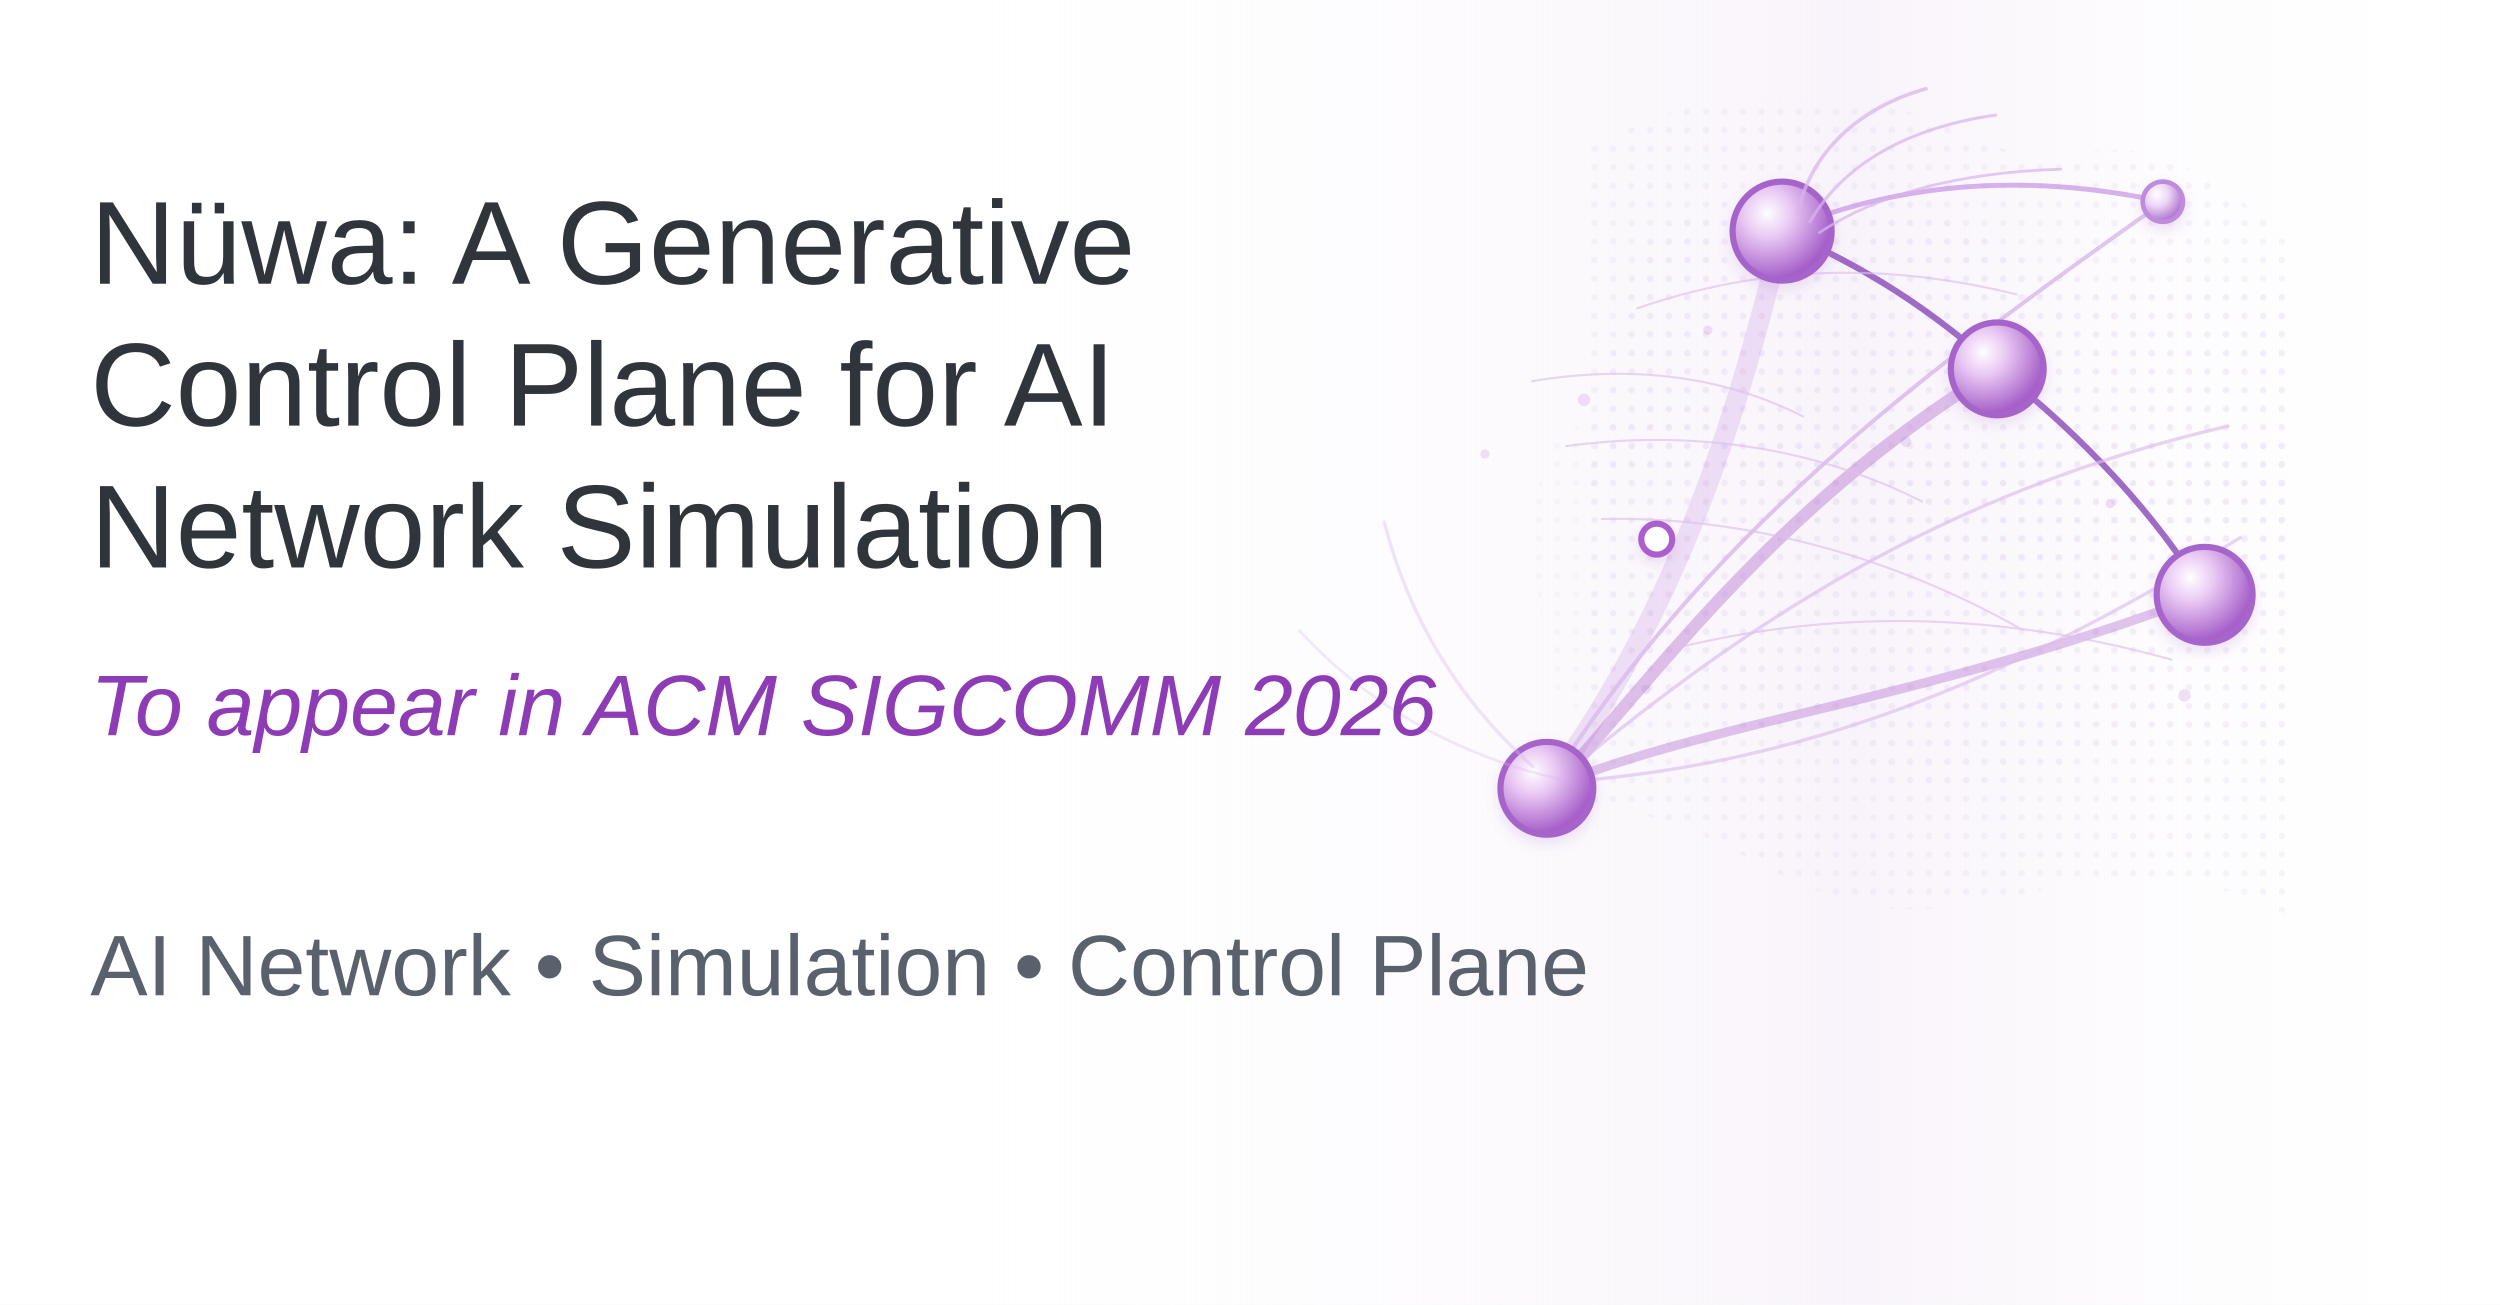
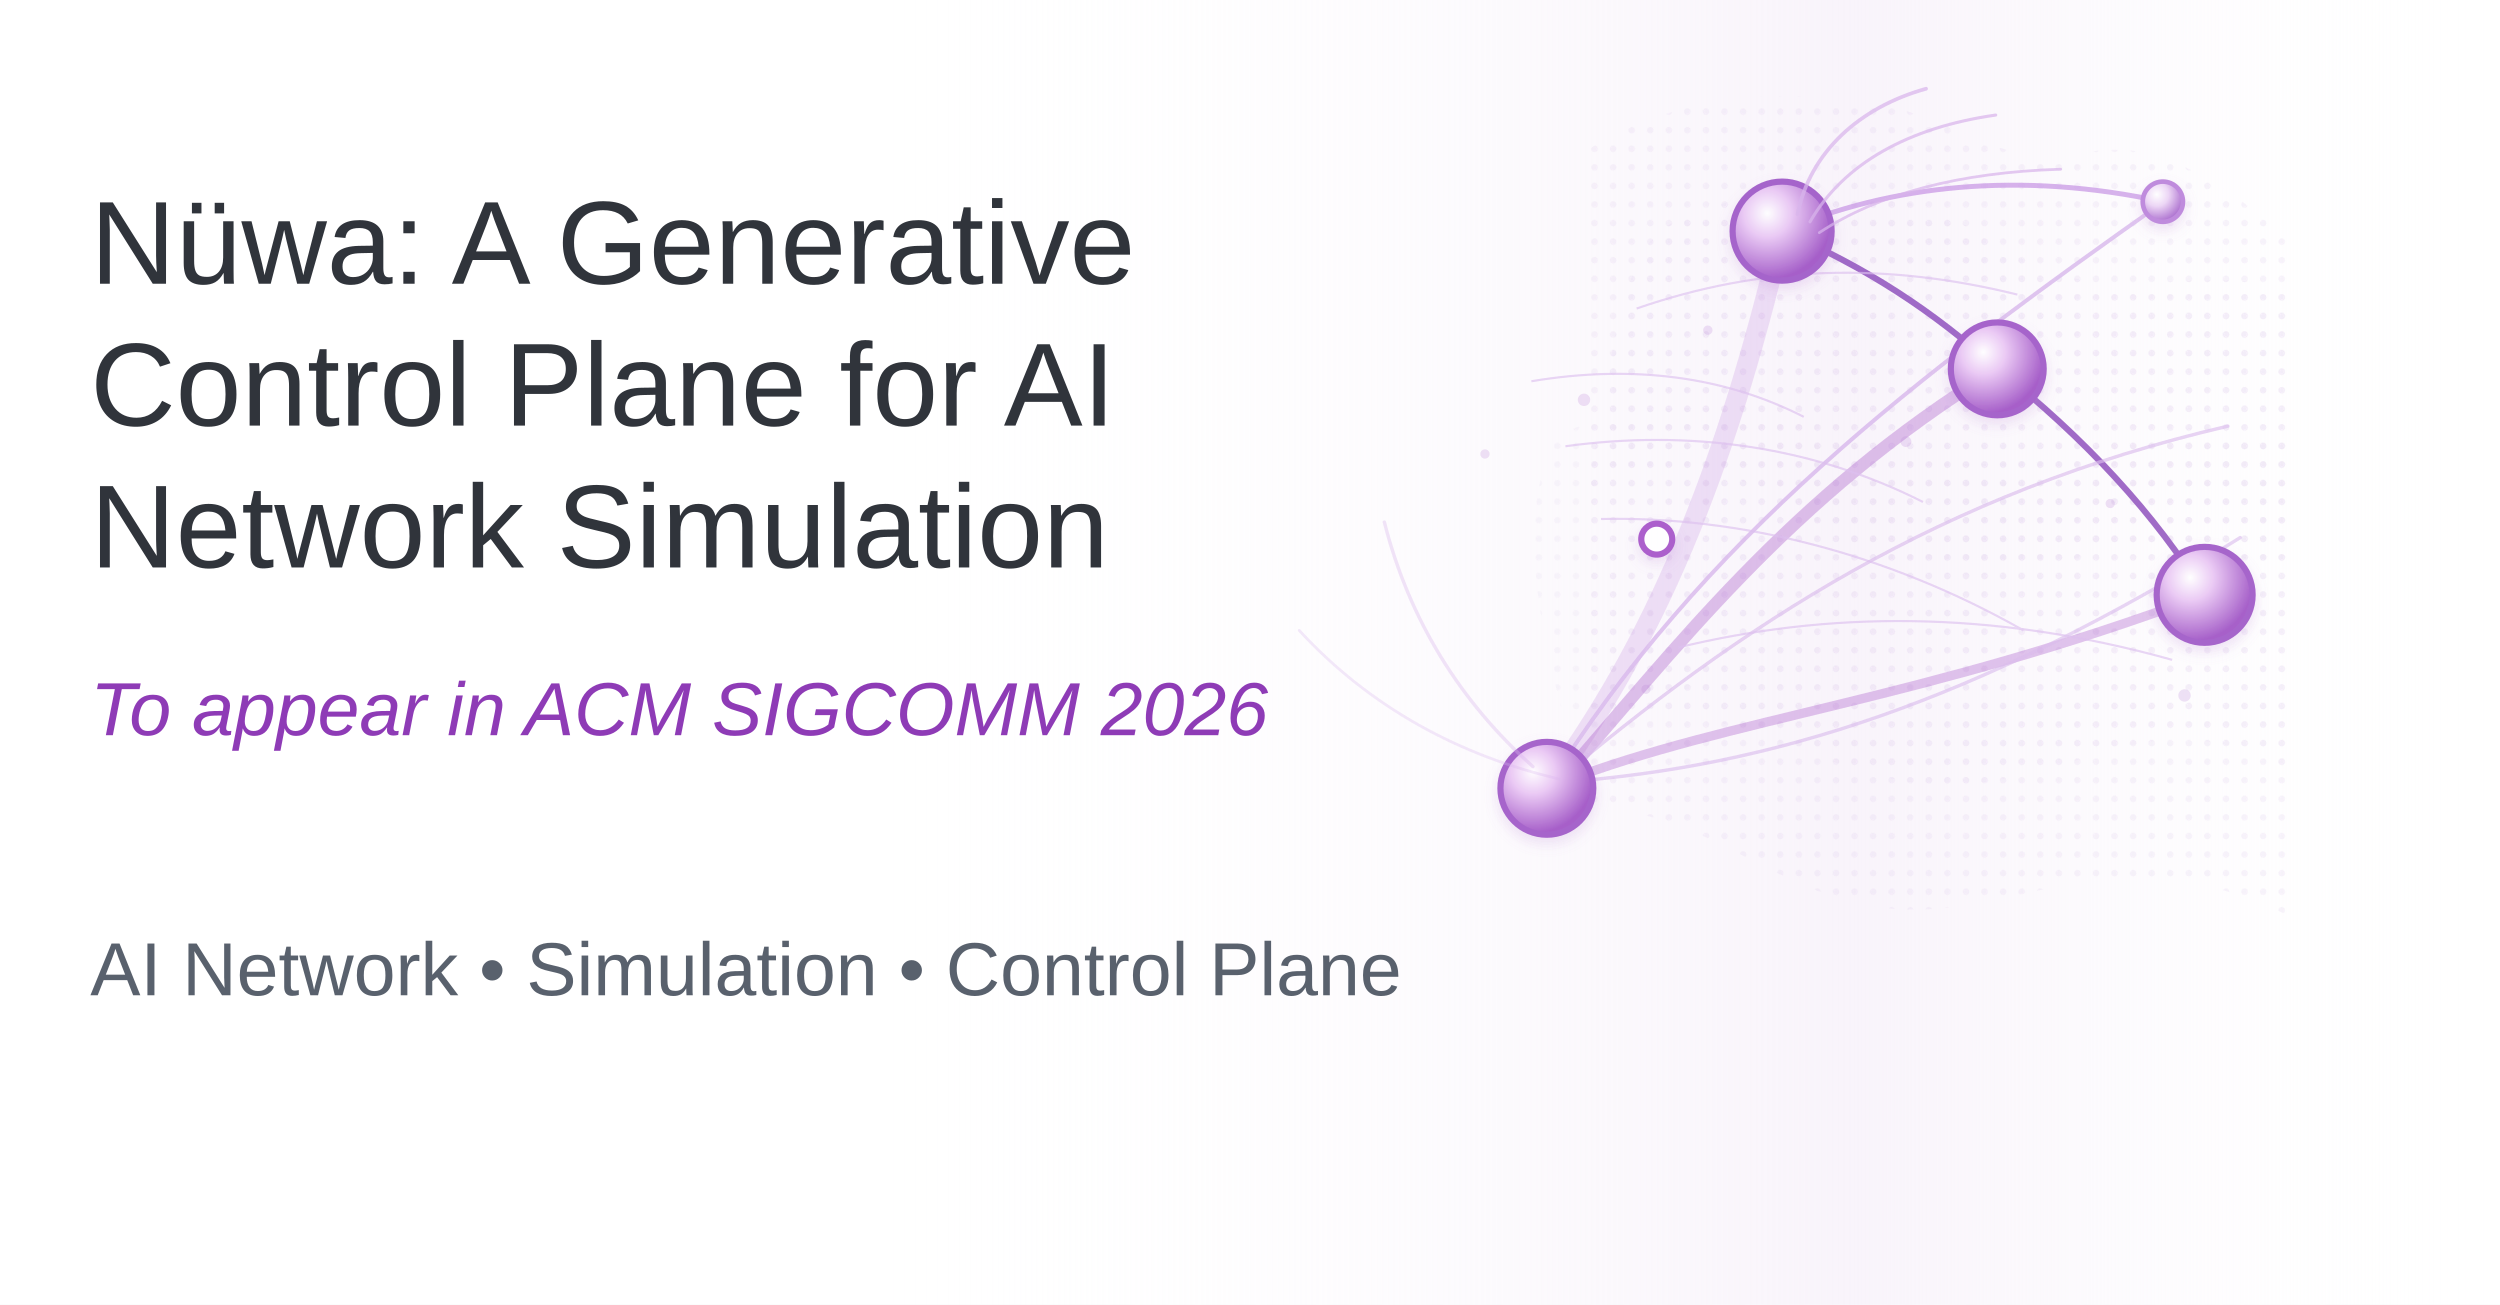
<svg xmlns="http://www.w3.org/2000/svg" width="1163" height="607" viewBox="0 0 1163 607" role="img" aria-label="Nüwa cover image">
  <defs>
    <linearGradient id="fade" x1="0" y1="0" x2="1" y2="0">
      <stop offset="0%" stop-color="#ffffff" stop-opacity="0" />
      <stop offset="34%" stop-color="#ffffff" stop-opacity="0" />
      <stop offset="74%" stop-color="#f6eff9" stop-opacity="0.72" />
      <stop offset="100%" stop-color="#ffffff" stop-opacity="0" />
    </linearGradient>
    <radialGradient id="node" cx="35%" cy="32%" r="66%">
      <stop offset="0%" stop-color="#ffffff" />
      <stop offset="36%" stop-color="#e8c4f3" />
      <stop offset="100%" stop-color="#9b4cc2" />
    </radialGradient>
    <radialGradient id="nodeSmall" cx="35%" cy="32%" r="66%">
      <stop offset="0%" stop-color="#ffffff" />
      <stop offset="44%" stop-color="#ead1f4" />
      <stop offset="100%" stop-color="#a767cc" />
    </radialGradient>
    <pattern id="dotmap" width="12" height="12" patternUnits="userSpaceOnUse">
      <circle cx="2.8" cy="2.8" r="2.1" fill="#d9c5e8" />
    </pattern>
    <filter id="soft-glow" x="-80%" y="-80%" width="260%" height="260%">
      <feGaussianBlur stdDeviation="7" result="blur" />
      <feMerge>
        <feMergeNode in="blur" />
        <feMergeNode in="SourceGraphic" />
      </feMerge>
    </filter>
    <filter id="shadow" x="-40%" y="-40%" width="180%" height="180%">
      <feDropShadow dx="0" dy="4" stdDeviation="4" flood-color="#b47ad2" flood-opacity="0.24" />
    </filter>
  </defs>
  <rect width="1163" height="607" fill="#ffffff" />
  <rect width="1163" height="607" fill="url(#fade)" />
  <g transform="translate(230 24) scale(0.72)" opacity="0.88">
    <g opacity="0.55">
      <path d="M704 65 C760 29, 832 20, 906 37 C935 43, 958 60, 987 66 C1015 72, 1040 57, 1072 67 C1109 78, 1135 101, 1163 124 L1163 560 C1125 542, 1085 528, 1030 536 C981 543, 937 562, 884 551 C818 537, 777 488, 704 489 Z" fill="url(#dotmap)" opacity="0.42" />
      <path d="M752 116 C795 88, 870 84, 922 100 C966 113, 988 147, 1040 149 C1084 151, 1122 142, 1163 154 L1163 338 C1114 318, 1065 315, 1015 329 C952 347, 899 339, 849 300 C806 267, 755 265, 706 282 C721 220, 721 152, 752 116 Z" fill="url(#dotmap)" opacity="0.34" />
      <path d="M686 248 C739 225, 806 223, 869 250 C927 275, 990 268, 1047 252 C1087 240, 1127 240, 1163 253 L1163 466 C1124 443, 1085 439, 1042 452 C986 469, 941 484, 881 464 C815 443, 755 411, 690 427 C675 369, 660 300, 686 248 Z" fill="url(#dotmap)" opacity="0.27" />
    </g>
    <g fill="none" stroke-linecap="round">
      <path d="M680 476 C748 384, 795 274, 832 116" stroke="#b87bd9" stroke-width="13" opacity="0.24" />
      <path d="M686 474 C762 388, 836 288, 971 205" stroke="#a14cc5" stroke-width="8" opacity="0.38" />
      <path d="M690 472 C800 430, 920 420, 1105 351" stroke="#a14cc5" stroke-width="6" opacity="0.36" />
      <path d="M832 116 C886 139, 930 168, 971 205" stroke="#9357bf" stroke-width="4" />
      <path d="M832 116 C902 86, 986 77, 1078 97" stroke="#c795e4" stroke-width="3.2" opacity="0.82" />
      <path d="M971 205 C1027 249, 1074 300, 1105 351" stroke="#9357bf" stroke-width="4" />
      <path d="M680 476 C780 315, 918 210, 1080 96" stroke="#d5b3ea" stroke-width="2.6" opacity="0.85" />
      <path d="M682 475 C806 370, 935 285, 1120 242" stroke="#d5b3ea" stroke-width="2.2" opacity="0.65" />
      <path d="M690 472 C825 462, 956 421, 1128 314" stroke="#d5b3ea" stroke-width="2.2" opacity="0.62" />
    </g>
    <g fill="none" stroke="#d9b8ed" stroke-width="1.4" opacity="0.65">
      <path d="M670 213 C736 202, 795 210, 846 236" />
      <path d="M692 255 C772 244, 852 255, 923 291" />
      <path d="M715 302 C804 300, 900 324, 988 374" />
      <path d="M738 166 C819 138, 899 136, 984 157" />
      <path d="M765 385 C860 362, 966 360, 1084 393" />
    </g>
    <g filter="url(#shadow)">
      <circle cx="680" cy="476" r="30" fill="url(#node)" stroke="#9a51c4" stroke-width="4" />
      <circle cx="832" cy="116" r="32" fill="url(#node)" stroke="#9a51c4" stroke-width="4" />
      <circle cx="971" cy="205" r="30" fill="url(#node)" stroke="#9a51c4" stroke-width="4" />
      <circle cx="1105" cy="351" r="31" fill="url(#node)" stroke="#9a51c4" stroke-width="4" />
      <circle cx="1078" cy="97" r="13" fill="url(#nodeSmall)" stroke="#b77bd8" stroke-width="3" />
      <circle cx="751" cy="315" r="10" fill="#ffffff" stroke="#a14cc5" stroke-width="4" />
    </g>
    <g fill="none" stroke="#d4ace9" stroke-linecap="round" opacity="0.72">
      <path d="M842 105 C850 65, 882 36, 925 24" stroke-width="2.4" />
      <path d="M850 110 C872 72, 914 49, 970 41" stroke-width="2" />
      <path d="M856 117 C894 92, 946 78, 1012 76" stroke-width="1.8" />
      <path d="M671 462 C624 420, 591 367, 575 304" stroke-width="2.2" opacity="0.5" />
      <path d="M688 470 C624 455, 566 424, 520 374" stroke-width="1.8" opacity="0.42" />
    </g>
    <g opacity="0.25" fill="#b47ad2">
      <circle cx="640" cy="260" r="3" />
      <circle cx="704" cy="225" r="4" />
      <circle cx="784" cy="180" r="3" />
      <circle cx="912" cy="252" r="3.5" />
      <circle cx="1044" cy="292" r="3" />
      <circle cx="1092" cy="416" r="4" />
      <circle cx="744" cy="412" r="3" />
    </g>
  </g>
  <text x="42" y="132" font-family="SF Pro Display, -apple-system, BlinkMacSystemFont, 'Helvetica Neue', Arial, sans-serif" font-size="55" font-weight="400" fill="#30343b">Nüwa: A Generative</text>
  <text x="42" y="198" font-family="SF Pro Display, -apple-system, BlinkMacSystemFont, 'Helvetica Neue', Arial, sans-serif" font-size="55" font-weight="400" fill="#30343b">Control Plane for AI</text>
  <text x="42" y="264" font-family="SF Pro Display, -apple-system, BlinkMacSystemFont, 'Helvetica Neue', Arial, sans-serif" font-size="55" font-weight="400" fill="#30343b">Network Simulation</text>
-   <text x="42" y="342" font-family="SF Pro Display, -apple-system, BlinkMacSystemFont, 'Helvetica Neue', Arial, sans-serif" font-size="40" font-style="italic" font-weight="400" fill="#8e3bb6">To appear in ACM SIGCOMM 2026</text>
-   <text x="42" y="463" font-family="SF Pro Display, -apple-system, BlinkMacSystemFont, 'Helvetica Neue', Arial, sans-serif" font-size="40" font-weight="400" fill="#59616d">AI Network • Simulation • Control Plane</text>
+   <text x="42" y="342" font-family="SF Pro Display, -apple-system, BlinkMacSystemFont, 'Helvetica Neue', Arial, sans-serif" font-size="35" font-style="italic" font-weight="400" fill="#8e3bb6">To appear in ACM SIGCOMM 2026</text>
+   <text x="42" y="463" font-family="SF Pro Display, -apple-system, BlinkMacSystemFont, 'Helvetica Neue', Arial, sans-serif" font-size="35" font-weight="400" fill="#59616d">AI Network • Simulation • Control Plane</text>
</svg>
